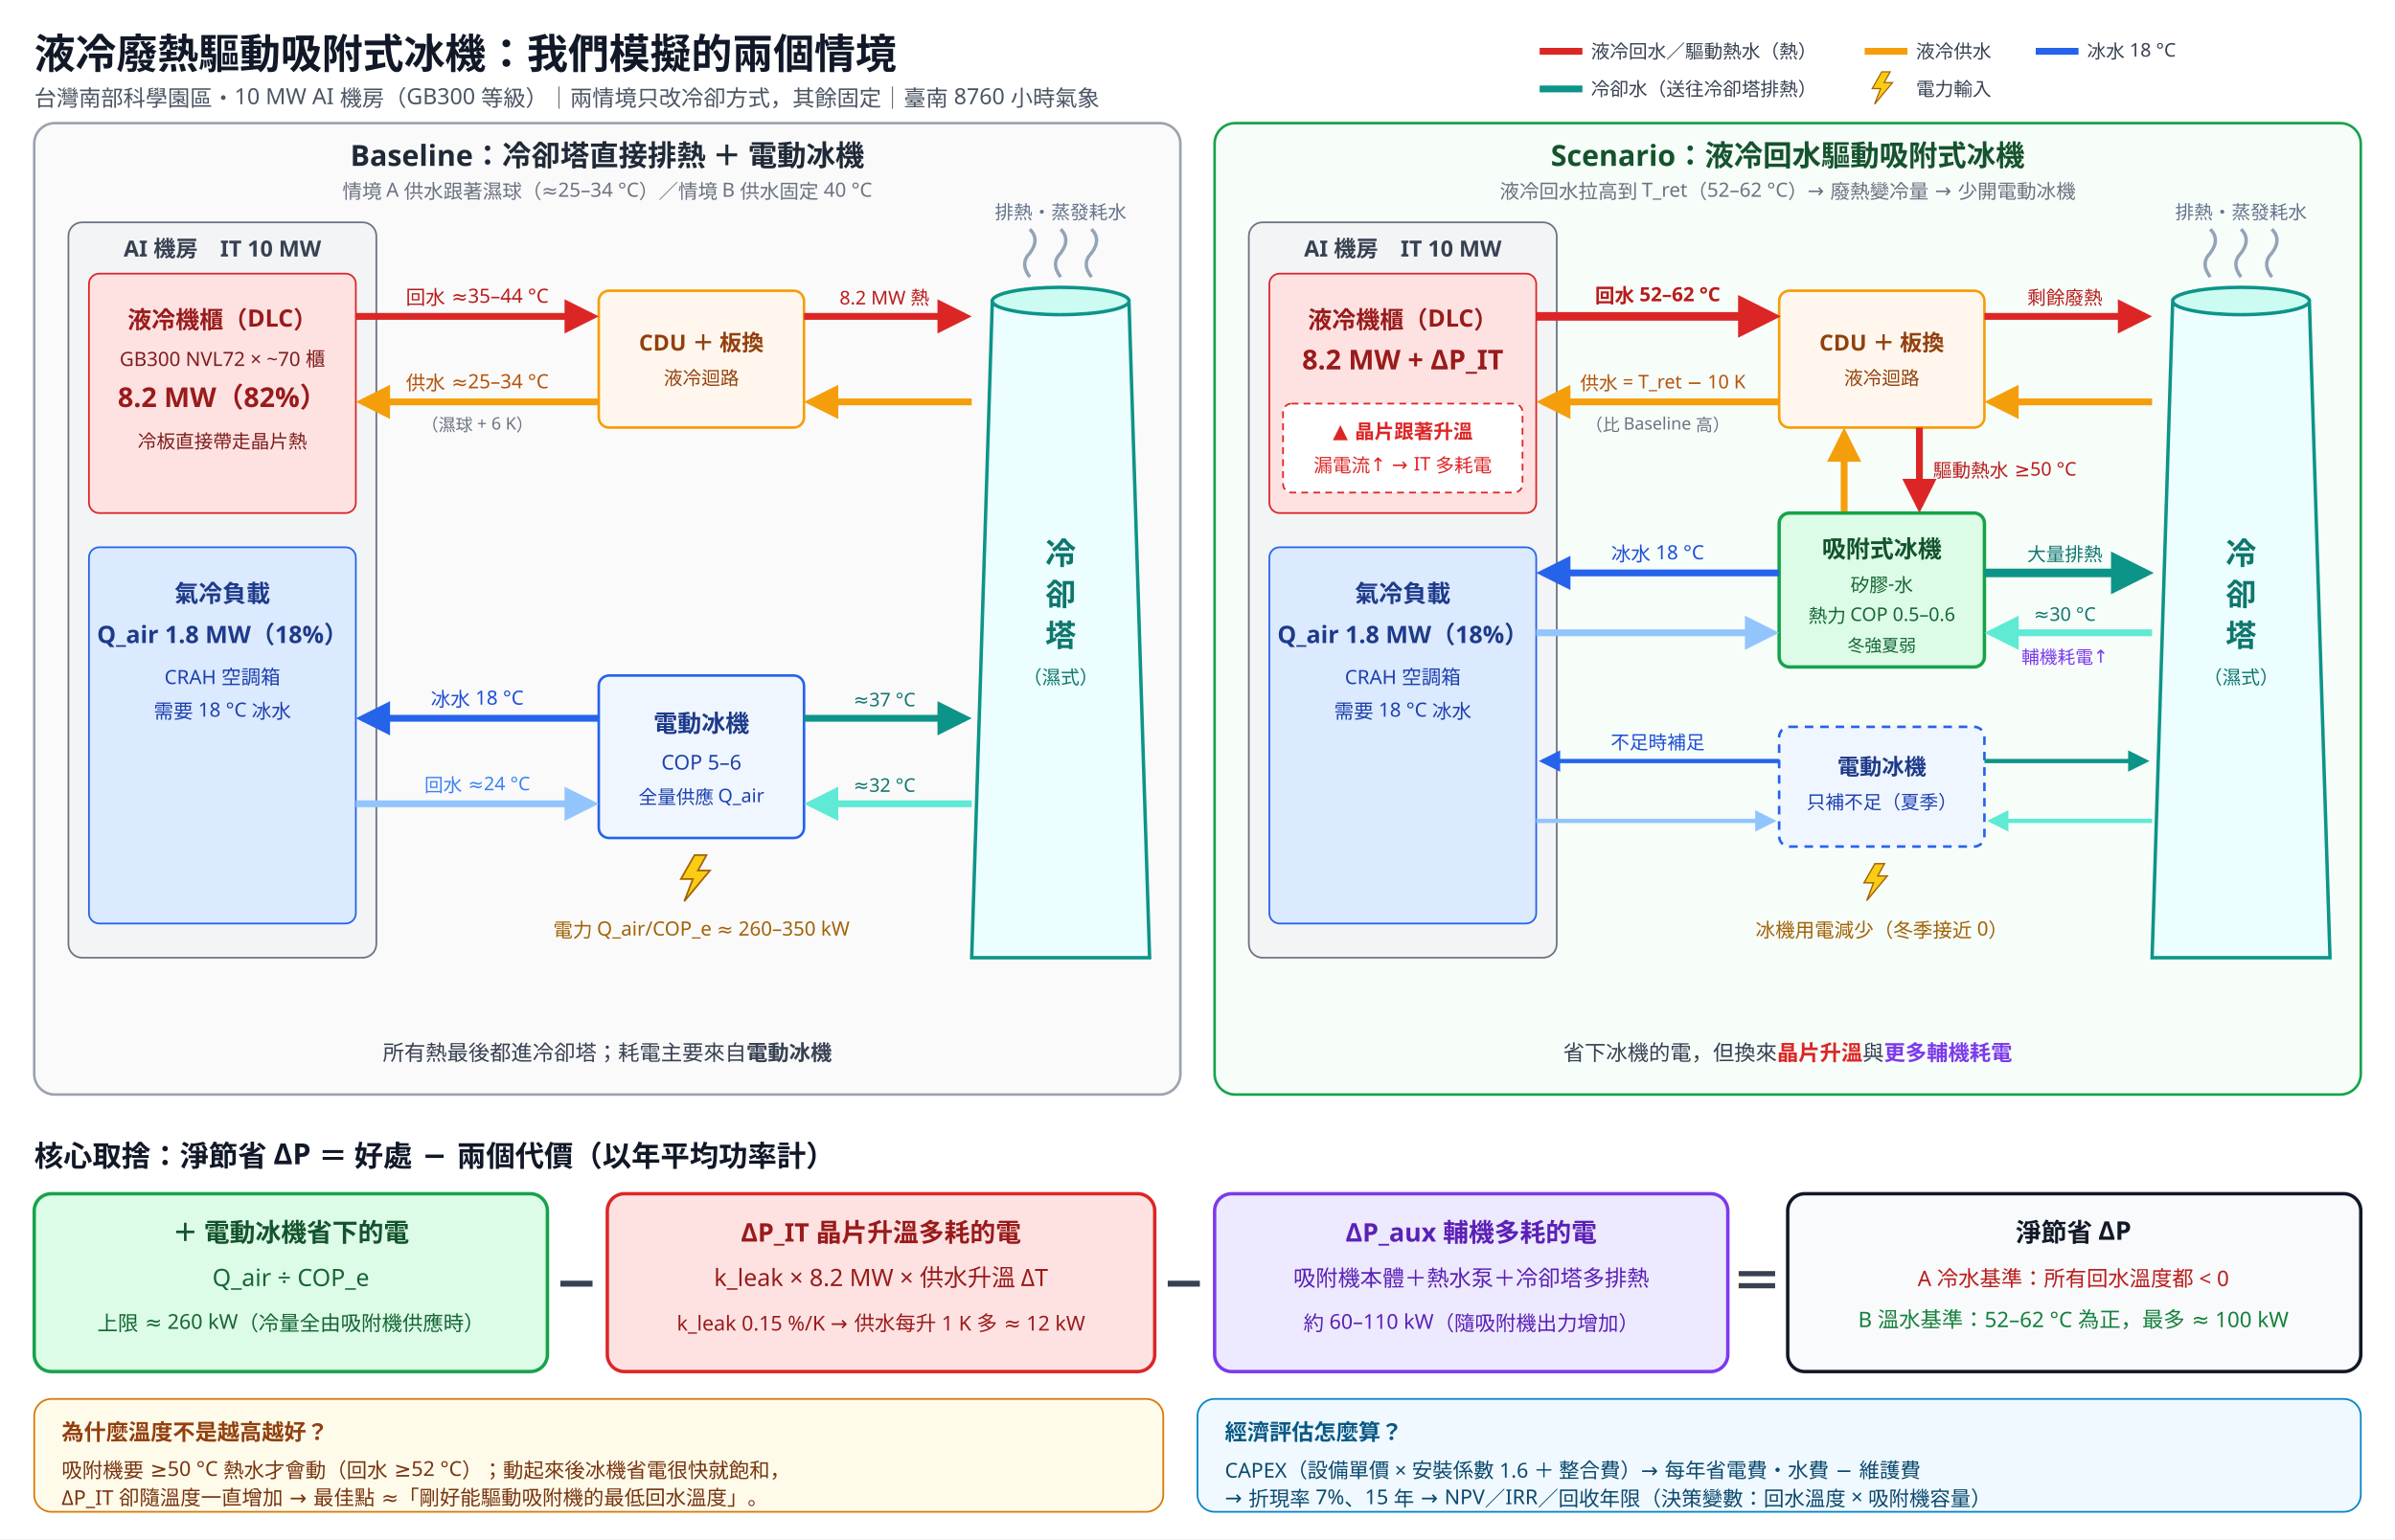
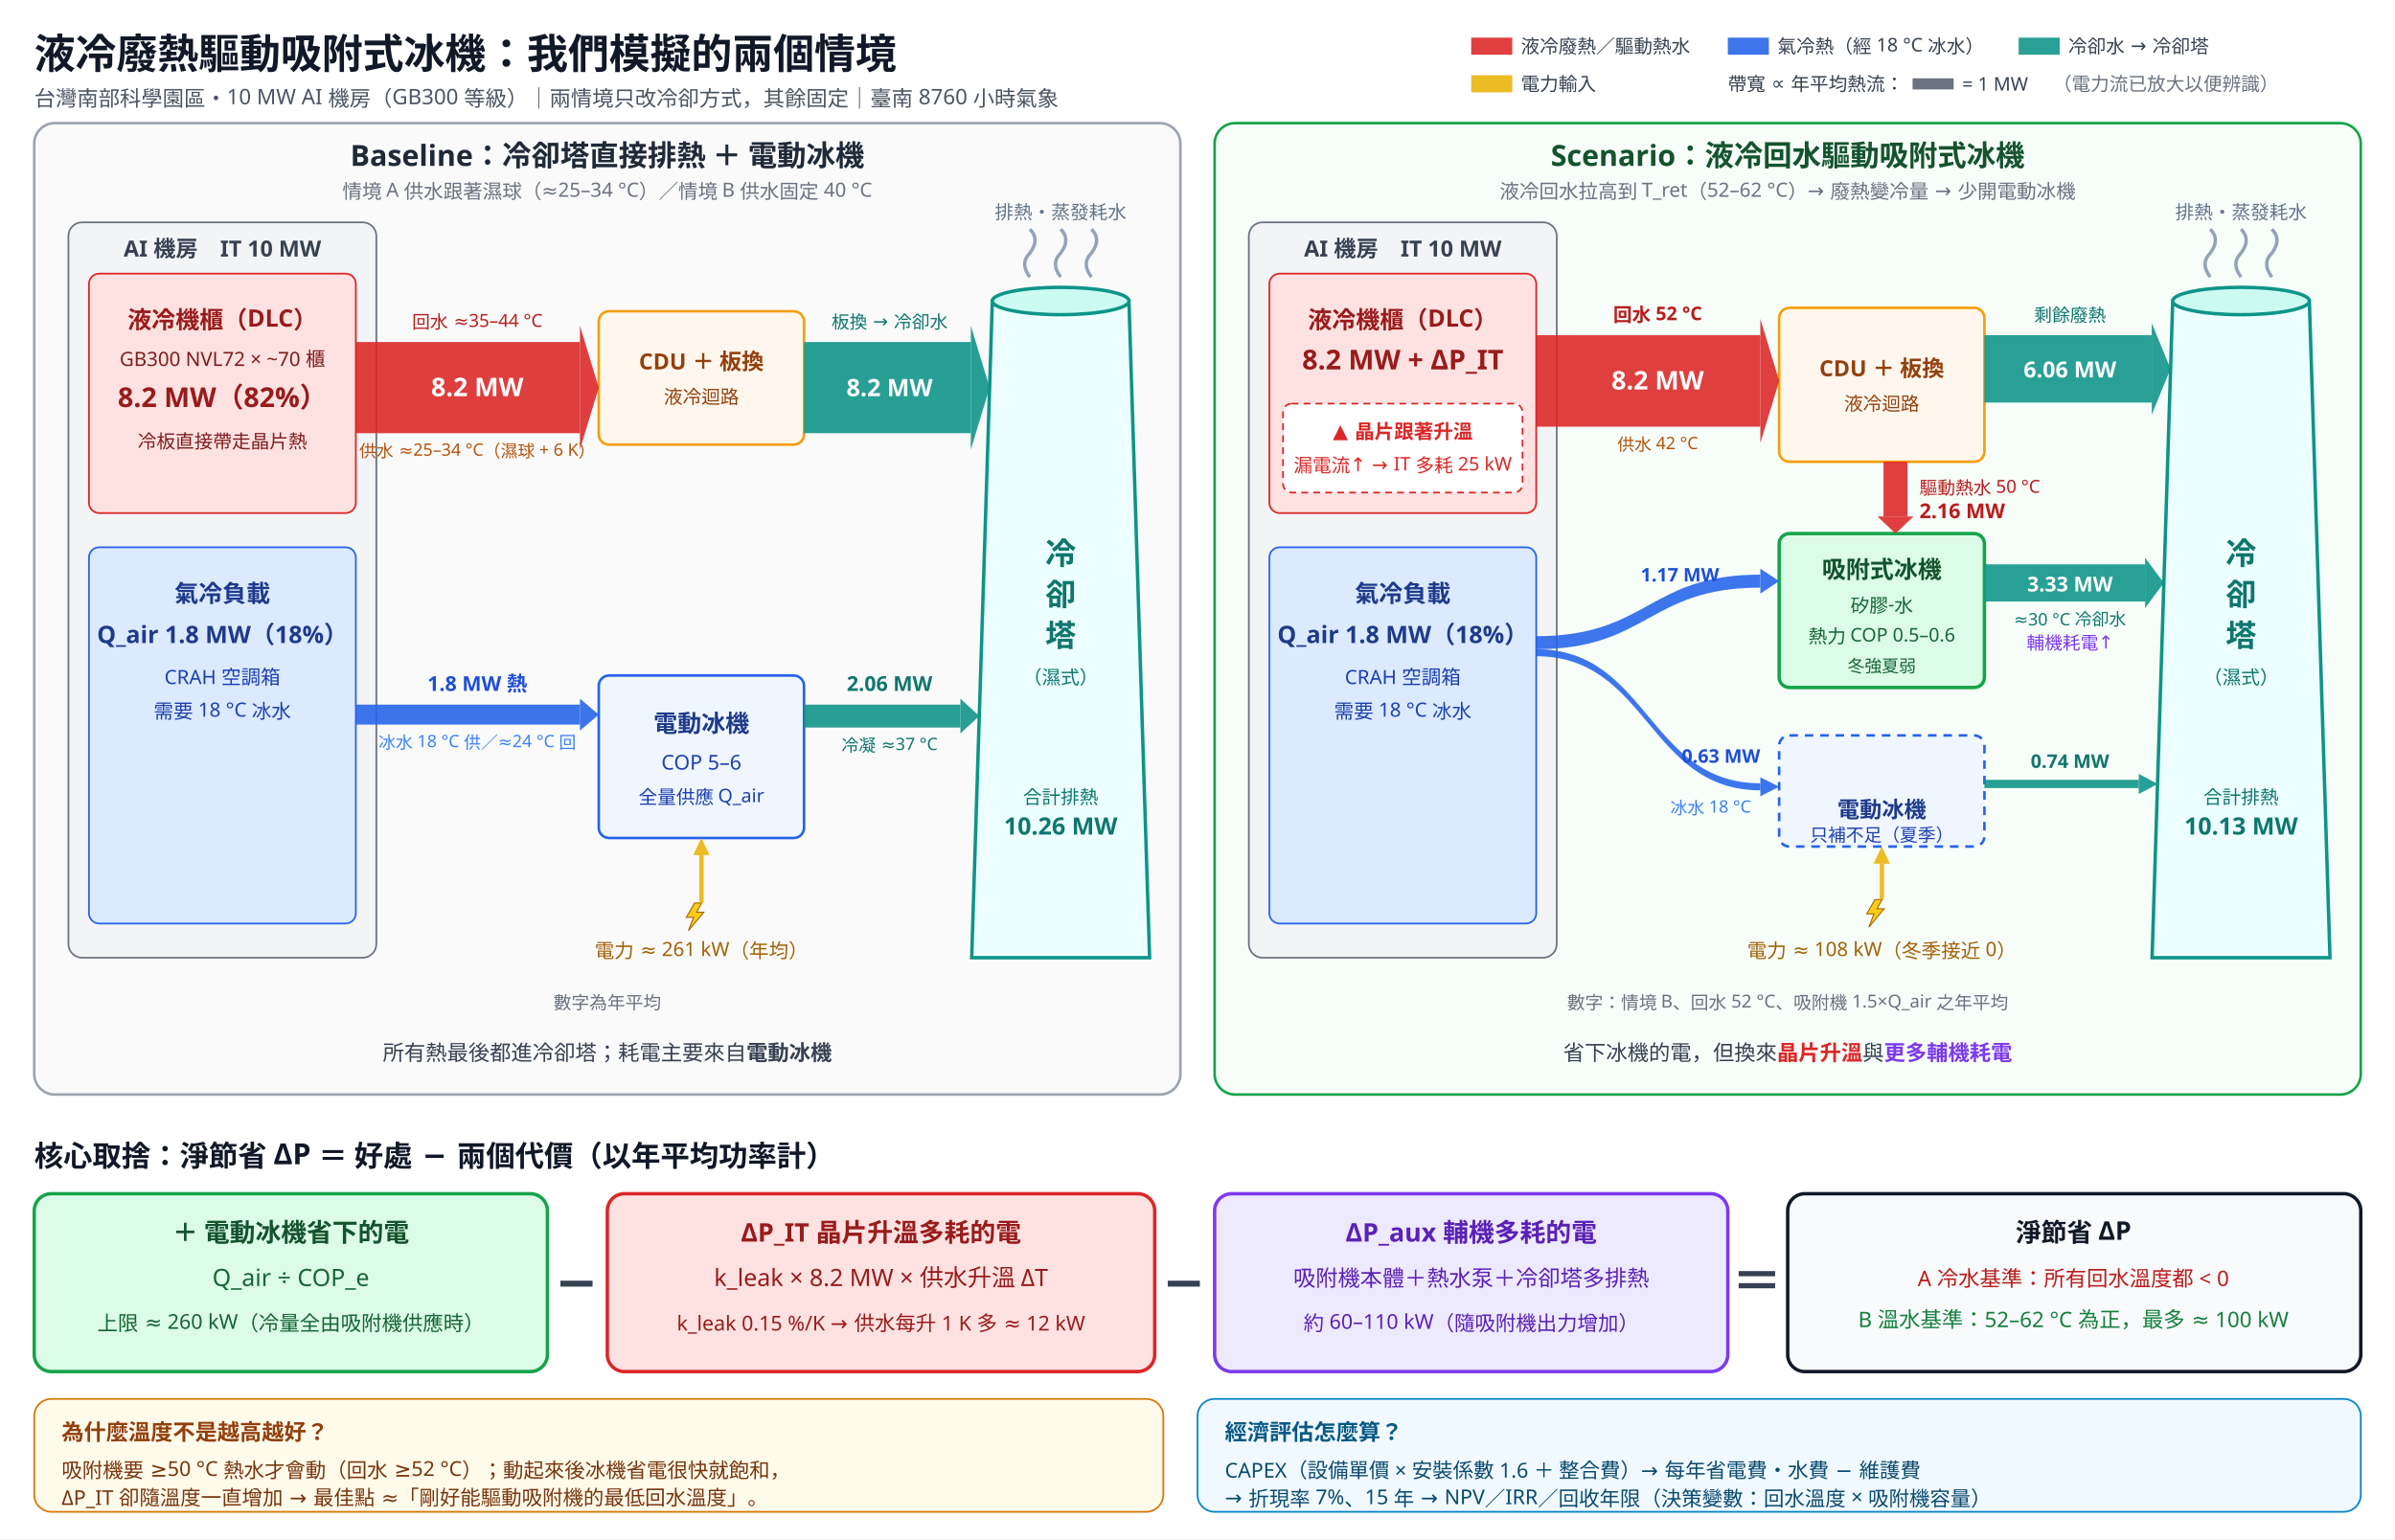
<svg xmlns="http://www.w3.org/2000/svg" viewBox="0 0 1400 900" width="1400" height="900" font-family="'Microsoft JhengHei','PingFang TC','Noto Sans TC',sans-serif">
  <defs>
-     <marker id="mRed" viewBox="0 0 10 10" refX="8" refY="5" markerWidth="5" markerHeight="5" orient="auto">
-       <path d="M0,0 L10,5 L0,10 z" fill="#dc2626" />
-     </marker>
-     <marker id="mOra" viewBox="0 0 10 10" refX="8" refY="5" markerWidth="5" markerHeight="5" orient="auto">
-       <path d="M0,0 L10,5 L0,10 z" fill="#f59e0b" />
-     </marker>
-     <marker id="mBlu" viewBox="0 0 10 10" refX="8" refY="5" markerWidth="5" markerHeight="5" orient="auto">
-       <path d="M0,0 L10,5 L0,10 z" fill="#2563eb" />
-     </marker>
-     <marker id="mLbl" viewBox="0 0 10 10" refX="8" refY="5" markerWidth="5" markerHeight="5" orient="auto">
-       <path d="M0,0 L10,5 L0,10 z" fill="#93c5fd" />
-     </marker>
-     <marker id="mTea" viewBox="0 0 10 10" refX="8" refY="5" markerWidth="5" markerHeight="5" orient="auto">
-       <path d="M0,0 L10,5 L0,10 z" fill="#0d9488" />
-     </marker>
-     <marker id="mTel" viewBox="0 0 10 10" refX="8" refY="5" markerWidth="5" markerHeight="5" orient="auto">
-       <path d="M0,0 L10,5 L0,10 z" fill="#5eead4" />
-     </marker>
    <g id="tower">
      <polygon points="548,560 652,560 640,178 560,178" fill="#ecfeff" stroke="#0d9488" stroke-width="2" />
      <ellipse cx="600" cy="176" rx="40" ry="8" fill="#ccfbf1" stroke="#0d9488" stroke-width="2" />
      <text x="600" y="330" text-anchor="middle" font-size="18" font-weight="bold" fill="#0f766e">冷</text>
      <text x="600" y="354" text-anchor="middle" font-size="18" font-weight="bold" fill="#0f766e">卻</text>
      <text x="600" y="378" text-anchor="middle" font-size="18" font-weight="bold" fill="#0f766e">塔</text>
      <text x="600" y="400" text-anchor="middle" font-size="11" fill="#0f766e">（濕式）</text>
      <path d="M582,162 q-6,-8 0,-14 q6,-8 0,-14" fill="none" stroke="#94a3b8" stroke-width="2" />
      <path d="M600,162 q-6,-8 0,-14 q6,-8 0,-14" fill="none" stroke="#94a3b8" stroke-width="2" />
      <path d="M618,162 q-6,-8 0,-14 q6,-8 0,-14" fill="none" stroke="#94a3b8" stroke-width="2" />
      <text x="600" y="128" text-anchor="middle" font-size="11" fill="#64748b">排熱・蒸發耗水</text>
    </g>
    <g id="bolt">
      <path d="M0,0 L-8,14 L-1,14 L-6,27 L9,9 L2,9 L7,0 z" fill="#facc15" stroke="#a16207" stroke-width="1" />
    </g>
  </defs>
  <rect width="1400" height="900" fill="#ffffff" />
  <text x="20" y="40" font-size="24" font-weight="bold" fill="#111827">液冷廢熱驅動吸附式冰機：我們模擬的兩個情境</text>
-   <text x="20" y="62" font-size="13" fill="#4b5563">台灣南部科學園區・10 MW AI 機房（GB300 等級）｜兩情境只改冷卻方式，其餘固定｜臺南 8760 小時氣象</text>
+   <text x="20" y="62" font-size="12.5" fill="#4b5563">台灣南部科學園區・10 MW AI 機房（GB300 等級）｜兩情境只改冷卻方式，其餘固定｜臺南 8760 小時氣象</text>
  <g font-size="11" fill="#374151">
-     <line x1="900" y1="30" x2="925" y2="30" stroke="#dc2626" stroke-width="4" />
-     <text x="930" y="34">液冷回水／驅動熱水（熱）</text>
-     <line x1="1090" y1="30" x2="1115" y2="30" stroke="#f59e0b" stroke-width="4" />
-     <text x="1120" y="34">液冷供水</text>
-     <line x1="1190" y1="30" x2="1215" y2="30" stroke="#2563eb" stroke-width="4" />
-     <text x="1220" y="34">冰水 18 °C</text>
-     <line x1="900" y1="52" x2="925" y2="52" stroke="#0d9488" stroke-width="4" />
-     <text x="930" y="56">冷卻水（送往冷卻塔排熱）</text>
-     <use href="#bolt" transform="translate(1100,42) scale(0.7)" />
-     <text x="1120" y="56">電力輸入</text>
+     <rect x="860" y="22" width="24" height="10" fill="#dc2626" fill-opacity="0.88" />
+     <text x="889" y="31">液冷廢熱／驅動熱水</text>
+     <rect x="1010" y="22" width="24" height="10" fill="#2563eb" fill-opacity="0.88" />
+     <text x="1039" y="31">氣冷熱（經 18 °C 冰水）</text>
+     <rect x="1180" y="22" width="24" height="10" fill="#0d9488" fill-opacity="0.88" />
+     <text x="1209" y="31">冷卻水 → 冷卻塔</text>
+     <rect x="860" y="44" width="24" height="10" fill="#eab308" fill-opacity="0.88" />
+     <text x="889" y="53">電力輸入</text>
+     <text x="1010" y="53">帶寬 ∝ 年平均熱流：</text>
+     <rect x="1118" y="45.8" width="24" height="6.5" fill="#6b7280" />
+     <text x="1147" y="53">= 1 MW</text>
+     <text x="1200" y="53" fill="#6b7280">（電力流已放大以便辨識）</text>
  </g>
  <g transform="translate(20,0)">
    <rect x="0" y="72" width="670" height="568" rx="12" fill="#fafafa" stroke="#9ca3af" stroke-width="1.5" />
    <text x="335" y="97" text-anchor="middle" font-size="17" font-weight="bold" fill="#1f2937">Baseline：冷卻塔直接排熱 ＋ 電動冰機</text>
    <text x="335" y="116" text-anchor="middle" font-size="11.5" fill="#6b7280">情境 A 供水跟著濕球（≈25–34 °C）／情境 B 供水固定 40 °C</text>
    <rect x="20" y="130" width="180" height="430" rx="8" fill="#f3f4f6" stroke="#6b7280" />
    <text x="110" y="150" text-anchor="middle" font-size="13" font-weight="bold" fill="#374151">AI 機房　IT 10 MW</text>
    <rect x="32" y="160" width="156" height="140" rx="6" fill="#fee2e2" stroke="#dc2626" />
    <text x="110" y="192" text-anchor="middle" font-size="14" font-weight="bold" fill="#991b1b">液冷機櫃（DLC）</text>
    <text x="110" y="214" text-anchor="middle" font-size="11.5" fill="#7f1d1d">GB300 NVL72 × ~70 櫃</text>
    <text x="110" y="238" text-anchor="middle" font-size="16" font-weight="bold" fill="#991b1b">8.2 MW（82%）</text>
    <text x="110" y="262" text-anchor="middle" font-size="11" fill="#7f1d1d">冷板直接帶走晶片熱</text>
    <rect x="32" y="320" width="156" height="220" rx="6" fill="#dbeafe" stroke="#2563eb" />
    <text x="110" y="352" text-anchor="middle" font-size="14" font-weight="bold" fill="#1e3a8a">氣冷負載</text>
    <text x="110" y="376" text-anchor="middle" font-size="14" font-weight="bold" fill="#1e3a8a">Q_air 1.8 MW（18%）</text>
    <text x="110" y="400" text-anchor="middle" font-size="11.5" fill="#1e40af">CRAH 空調箱</text>
    <text x="110" y="420" text-anchor="middle" font-size="11.5" fill="#1e40af">需要 18 °C 冰水</text>
-     <rect x="330" y="170" width="120" height="80" rx="6" fill="#fff7ed" stroke="#f59e0b" stroke-width="1.5" />
-     <text x="390" y="205" text-anchor="middle" font-size="13" font-weight="bold" fill="#92400e">CDU ＋ 板換</text>
-     <text x="390" y="225" text-anchor="middle" font-size="11" fill="#92400e">液冷迴路</text>
-     <line x1="188" y1="185" x2="326" y2="185" stroke="#dc2626" stroke-width="4" marker-end="url(#mRed)" />
-     <text x="259" y="178" text-anchor="middle" font-size="11.5" fill="#b91c1c">回水 ≈35–44 °C</text>
-     <line x1="330" y1="235" x2="192" y2="235" stroke="#f59e0b" stroke-width="4" marker-end="url(#mOra)" />
-     <text x="259" y="228" text-anchor="middle" font-size="11.5" fill="#b45309">供水 ≈25–34 °C</text>
-     <text x="259" y="252" text-anchor="middle" font-size="10" fill="#6b7280">（濕球 + 6 K）</text>
-     <line x1="450" y1="185" x2="544" y2="185" stroke="#dc2626" stroke-width="4" marker-end="url(#mRed)" />
-     <line x1="548" y1="235" x2="454" y2="235" stroke="#f59e0b" stroke-width="4" marker-end="url(#mOra)" />
-     <text x="497" y="178" text-anchor="middle" font-size="11" fill="#b91c1c">8.2 MW 熱</text>
+     <rect x="330" y="182" width="120" height="78" rx="6" fill="#fff7ed" stroke="#f59e0b" stroke-width="1.5" />
+     <text x="390" y="216" text-anchor="middle" font-size="13" font-weight="bold" fill="#92400e">CDU ＋ 板換</text>
+     <text x="390" y="236" text-anchor="middle" font-size="11" fill="#92400e">液冷迴路</text>
    <rect x="330" y="395" width="120" height="95" rx="6" fill="#eff6ff" stroke="#2563eb" stroke-width="1.5" />
    <text x="390" y="428" text-anchor="middle" font-size="14" font-weight="bold" fill="#1e3a8a">電動冰機</text>
    <text x="390" y="450" text-anchor="middle" font-size="12" fill="#1e40af">COP 5–6</text>
    <text x="390" y="470" text-anchor="middle" font-size="11" fill="#1e40af">全量供應 Q_air</text>
-     <line x1="330" y1="420" x2="192" y2="420" stroke="#2563eb" stroke-width="4" marker-end="url(#mBlu)" />
-     <text x="259" y="413" text-anchor="middle" font-size="11.5" fill="#1d4ed8">冰水 18 °C</text>
-     <line x1="188" y1="470" x2="326" y2="470" stroke="#93c5fd" stroke-width="4" marker-end="url(#mLbl)" />
-     <text x="259" y="463" text-anchor="middle" font-size="11" fill="#3b82f6">回水 ≈24 °C</text>
-     <line x1="450" y1="420" x2="544" y2="420" stroke="#0d9488" stroke-width="4" marker-end="url(#mTea)" />
-     <text x="497" y="413" text-anchor="middle" font-size="11" fill="#0f766e">≈37 °C</text>
-     <line x1="548" y1="470" x2="454" y2="470" stroke="#5eead4" stroke-width="4" marker-end="url(#mTel)" />
-     <text x="497" y="463" text-anchor="middle" font-size="11" fill="#0f766e">≈32 °C</text>
-     <use href="#bolt" transform="translate(386,500)" />
-     <text x="390" y="548" text-anchor="middle" font-size="11.5" fill="#a16207">電力 Q_air/COP_e ≈ 260–350 kW</text>
+     <use href="#bolt" transform="translate(386,528) scale(0.6)" />
+     <text x="390" y="560" text-anchor="middle" font-size="11.5" fill="#a16207">電力 ≈ 261 kW（年均）</text>
    <use href="#tower" />
+     <text x="600" y="470" text-anchor="middle" font-size="11" fill="#0f766e">合計排熱</text>
+     <text x="600" y="488" text-anchor="middle" font-size="14" font-weight="bold" fill="#0f766e">10.26 MW</text>
+     <text x="335" y="590" text-anchor="middle" font-size="10.5" fill="#6b7280">數字為年平均</text>
+     <path d="M188.0,200.0 C253.5,200.0 253.5,200.0 319.0,200.0 L319.0,253.3 C253.5,253.3 253.5,253.3 188.0,253.3 Z" fill="#dc2626" fill-opacity="0.88" />
+     <path d="M319.0,190.4 L330.0,226.7 L319.0,262.9 Z" fill="#dc2626" fill-opacity="0.88" />
+     <text x="259" y="231.65" text-anchor="middle" font-size="15" font-weight="bold" fill="#fff">8.2 MW</text>
+     <text x="259" y="192" text-anchor="middle" font-size="10.5" fill="#b91c1c">回水 ≈35–44 °C</text>
+     <text x="259" y="267.3" text-anchor="middle" font-size="10" fill="#b45309">供水 ≈25–34 °C（濕球 + 6 K）</text>
+     <path d="M450.0,200.0 C498.7,200.0 498.7,200.0 547.5,200.0 L547.5,253.3 C498.7,253.3 498.7,253.3 450.0,253.3 Z" fill="#0d9488" fill-opacity="0.88" />
+     <path d="M547.5,190.4 L558.5,226.7 L547.5,262.9 Z" fill="#0d9488" fill-opacity="0.88" />
+     <text x="500" y="231.65" text-anchor="middle" font-size="14" font-weight="bold" fill="#fff">8.2 MW</text>
+     <text x="500" y="192" text-anchor="middle" font-size="10.5" fill="#0f766e">板換 → 冷卻水</text>
+     <path d="M188.0,412.0 C253.5,412.0 253.5,412.0 319.0,412.0 L319.0,423.7 C253.5,423.7 253.5,423.7 188.0,423.7 Z" fill="#2563eb" fill-opacity="0.88" />
+     <path d="M319.0,408.5 L330.0,417.9 L319.0,427.2 Z" fill="#2563eb" fill-opacity="0.88" />
+     <text x="259" y="404" text-anchor="middle" font-size="12" font-weight="bold" fill="#1d4ed8">1.8 MW 熱</text>
+     <text x="259" y="437.7" text-anchor="middle" font-size="10" fill="#3b82f6">冰水 18 °C 供／≈24 °C 回</text>
+     <rect x="388.8" y="500.0" width="2.5" height="28.0" fill="#eab308" fill-opacity="0.88" />
+     <path d="M385.2,500.0 L390.0,490.0 L394.8,500.0 Z" fill="#eab308" fill-opacity="0.88" />
+     <path d="M450.0,412.0 C495.7,412.0 495.7,412.0 541.4,412.0 L541.4,425.4 C495.7,425.4 495.7,425.4 450.0,425.4 Z" fill="#0d9488" fill-opacity="0.88" />
+     <path d="M541.4,408.5 L552.4,418.7 L541.4,428.9 Z" fill="#0d9488" fill-opacity="0.88" />
+     <text x="500" y="404" text-anchor="middle" font-size="12" font-weight="bold" fill="#0f766e">2.06 MW</text>
+     <text x="500" y="439.397" text-anchor="middle" font-size="10" fill="#0f766e">冷凝 ≈37 °C</text>
    <text x="335" y="620" text-anchor="middle" font-size="12.5" fill="#374151">所有熱最後都進冷卻塔；耗電主要來自<tspan font-weight="bold">電動冰機</tspan>
    </text>
  </g>
  <g transform="translate(710,0)">
    <rect x="0" y="72" width="670" height="568" rx="12" fill="#f7fdf9" stroke="#16a34a" stroke-width="1.5" />
    <text x="335" y="97" text-anchor="middle" font-size="17" font-weight="bold" fill="#14532d">Scenario：液冷回水驅動吸附式冰機</text>
    <text x="335" y="116" text-anchor="middle" font-size="11.5" fill="#6b7280">液冷回水拉高到 T_ret（52–62 °C）→ 廢熱變冷量 → 少開電動冰機</text>
    <rect x="20" y="130" width="180" height="430" rx="8" fill="#f3f4f6" stroke="#6b7280" />
    <text x="110" y="150" text-anchor="middle" font-size="13" font-weight="bold" fill="#374151">AI 機房　IT 10 MW</text>
    <rect x="32" y="160" width="156" height="140" rx="6" fill="#fee2e2" stroke="#dc2626" />
    <text x="110" y="192" text-anchor="middle" font-size="14" font-weight="bold" fill="#991b1b">液冷機櫃（DLC）</text>
    <text x="110" y="216" text-anchor="middle" font-size="16" font-weight="bold" fill="#991b1b">8.2 MW + ΔP_IT</text>
    <rect x="40" y="236" width="140" height="52" rx="5" fill="#ffffff" stroke="#dc2626" stroke-dasharray="4 3" />
    <text x="110" y="256" text-anchor="middle" font-size="11.5" font-weight="bold" fill="#dc2626">▲ 晶片跟著升溫</text>
-     <text x="110" y="276" text-anchor="middle" font-size="11" fill="#dc2626">漏電流↑ → IT 多耗電</text>
+     <text x="110" y="276" text-anchor="middle" font-size="11" fill="#dc2626">漏電流↑ → IT 多耗 25 kW</text>
    <rect x="32" y="320" width="156" height="220" rx="6" fill="#dbeafe" stroke="#2563eb" />
    <text x="110" y="352" text-anchor="middle" font-size="14" font-weight="bold" fill="#1e3a8a">氣冷負載</text>
    <text x="110" y="376" text-anchor="middle" font-size="14" font-weight="bold" fill="#1e3a8a">Q_air 1.8 MW（18%）</text>
    <text x="110" y="400" text-anchor="middle" font-size="11.5" fill="#1e40af">CRAH 空調箱</text>
    <text x="110" y="420" text-anchor="middle" font-size="11.5" fill="#1e40af">需要 18 °C 冰水</text>
-     <rect x="330" y="170" width="120" height="80" rx="6" fill="#fff7ed" stroke="#f59e0b" stroke-width="1.5" />
-     <text x="390" y="205" text-anchor="middle" font-size="13" font-weight="bold" fill="#92400e">CDU ＋ 板換</text>
-     <text x="390" y="225" text-anchor="middle" font-size="11" fill="#92400e">液冷迴路</text>
-     <line x1="188" y1="185" x2="326" y2="185" stroke="#dc2626" stroke-width="5" marker-end="url(#mRed)" />
-     <text x="259" y="177" text-anchor="middle" font-size="11.5" font-weight="bold" fill="#b91c1c">回水 52–62 °C</text>
-     <line x1="330" y1="235" x2="192" y2="235" stroke="#f59e0b" stroke-width="4" marker-end="url(#mOra)" />
-     <text x="262" y="228" text-anchor="middle" font-size="11" fill="#b45309">供水 = T_ret − 10 K</text>
-     <text x="259" y="252" text-anchor="middle" font-size="10" fill="#6b7280">（比 Baseline 高）</text>
-     <line x1="450" y1="185" x2="544" y2="185" stroke="#dc2626" stroke-width="4" marker-end="url(#mRed)" />
-     <line x1="548" y1="235" x2="454" y2="235" stroke="#f59e0b" stroke-width="4" marker-end="url(#mOra)" />
-     <text x="497" y="178" text-anchor="middle" font-size="11" fill="#b91c1c">剩餘廢熱</text>
-     <line x1="412" y1="250" x2="412" y2="296" stroke="#dc2626" stroke-width="4" marker-end="url(#mRed)" />
-     <line x1="368" y1="300" x2="368" y2="254" stroke="#f59e0b" stroke-width="4" marker-end="url(#mOra)" />
-     <text x="420" y="279" font-size="11" fill="#b91c1c">驅動熱水 ≥50 °C</text>
-     <rect x="330" y="300" width="120" height="90" rx="6" fill="#dcfce7" stroke="#16a34a" stroke-width="2" />
-     <text x="390" y="326" text-anchor="middle" font-size="14" font-weight="bold" fill="#14532d">吸附式冰機</text>
-     <text x="390" y="346" text-anchor="middle" font-size="11" fill="#166534">矽膠-水</text>
-     <text x="390" y="364" text-anchor="middle" font-size="11" fill="#166534">熱力 COP 0.5–0.6</text>
-     <text x="390" y="381" text-anchor="middle" font-size="10" fill="#166534">冬強夏弱</text>
-     <line x1="330" y1="335" x2="192" y2="335" stroke="#2563eb" stroke-width="4" marker-end="url(#mBlu)" />
-     <text x="259" y="328" text-anchor="middle" font-size="11.5" fill="#1d4ed8">冰水 18 °C</text>
-     <line x1="188" y1="370" x2="326" y2="370" stroke="#93c5fd" stroke-width="4" marker-end="url(#mLbl)" />
-     <line x1="450" y1="335" x2="544" y2="335" stroke="#0d9488" stroke-width="5" marker-end="url(#mTea)" />
-     <text x="497" y="328" text-anchor="middle" font-size="11" fill="#0f766e">大量排熱</text>
-     <line x1="548" y1="370" x2="454" y2="370" stroke="#5eead4" stroke-width="4" marker-end="url(#mTel)" />
-     <text x="497" y="363" text-anchor="middle" font-size="11" fill="#0f766e">≈30 °C</text>
-     <text x="497" y="388" text-anchor="middle" font-size="10.5" fill="#7c3aed">輔機耗電↑</text>
-     <rect x="330" y="425" width="120" height="70" rx="6" fill="#eff6ff" stroke="#2563eb" stroke-width="1.5" stroke-dasharray="5 4" />
-     <text x="390" y="453" text-anchor="middle" font-size="13" font-weight="bold" fill="#1e3a8a">電動冰機</text>
-     <text x="390" y="473" text-anchor="middle" font-size="11" fill="#1e40af">只補不足（夏季）</text>
-     <line x1="330" y1="445" x2="192" y2="445" stroke="#2563eb" stroke-width="2.5" marker-end="url(#mBlu)" />
-     <text x="259" y="438" text-anchor="middle" font-size="11" fill="#1d4ed8">不足時補足</text>
-     <line x1="188" y1="480" x2="326" y2="480" stroke="#93c5fd" stroke-width="2.5" marker-end="url(#mLbl)" />
-     <line x1="450" y1="445" x2="544" y2="445" stroke="#0d9488" stroke-width="2.5" marker-end="url(#mTea)" />
-     <line x1="548" y1="480" x2="454" y2="480" stroke="#5eead4" stroke-width="2.5" marker-end="url(#mTel)" />
-     <use href="#bolt" transform="translate(386,505) scale(0.8)" />
-     <text x="390" y="548" text-anchor="middle" font-size="11.5" fill="#a16207">冰機用電減少（冬季接近 0）</text>
+     <rect x="330" y="180" width="120" height="90" rx="6" fill="#fff7ed" stroke="#f59e0b" stroke-width="1.5" />
+     <text x="390" y="220" text-anchor="middle" font-size="13" font-weight="bold" fill="#92400e">CDU ＋ 板換</text>
+     <text x="390" y="240" text-anchor="middle" font-size="11" fill="#92400e">液冷迴路</text>
+     <rect x="330" y="312" width="120" height="90" rx="6" fill="#dcfce7" stroke="#16a34a" stroke-width="2" />
+     <text x="390" y="338" text-anchor="middle" font-size="14" font-weight="bold" fill="#14532d">吸附式冰機</text>
+     <text x="390" y="358" text-anchor="middle" font-size="11" fill="#166534">矽膠-水</text>
+     <text x="390" y="376" text-anchor="middle" font-size="11" fill="#166534">熱力 COP 0.5–0.6</text>
+     <text x="390" y="393" text-anchor="middle" font-size="10" fill="#166534">冬強夏弱</text>
+     <rect x="330" y="430" width="120" height="65" rx="6" fill="#eff6ff" stroke="#2563eb" stroke-width="1.5" stroke-dasharray="5 4" />
+     <text x="390" y="478" text-anchor="middle" font-size="13" font-weight="bold" fill="#1e3a8a">電動冰機</text>
+     <text x="390" y="492" text-anchor="middle" font-size="10.5" fill="#1e40af">只補不足（夏季）</text>
+     <use href="#bolt" transform="translate(386,526) scale(0.6)" />
+     <text x="390" y="560" text-anchor="middle" font-size="11.5" fill="#a16207">電力 ≈ 108 kW（冬季接近 0）</text>
    <use href="#tower" />
+     <text x="600" y="470" text-anchor="middle" font-size="11" fill="#0f766e">合計排熱</text>
+     <text x="600" y="488" text-anchor="middle" font-size="14" font-weight="bold" fill="#0f766e">10.13 MW</text>
+     <text x="335" y="590" text-anchor="middle" font-size="10.5" fill="#6b7280">數字：情境 B、回水 52 °C、吸附機 1.5×Q_air 之年平均</text>
+     <path d="M188.0,196.0 C253.5,196.0 253.5,196.0 319.0,196.0 L319.0,249.5 C253.5,249.5 253.5,249.5 188.0,249.5 Z" fill="#dc2626" fill-opacity="0.88" />
+     <path d="M319.0,186.4 L330.0,222.7 L319.0,259.1 Z" fill="#dc2626" fill-opacity="0.88" />
+     <text x="259" y="227.731" text-anchor="middle" font-size="15" font-weight="bold" fill="#fff">8.2 MW</text>
+     <text x="259" y="188" text-anchor="middle" font-size="11" font-weight="bold" fill="#b91c1c">回水 52 °C</text>
+     <text x="259" y="263.462" text-anchor="middle" font-size="10" fill="#b45309">供水 42 °C</text>
+     <path d="M450.0,196.0 C498.9,196.0 498.9,196.0 547.8,196.0 L547.8,235.4 C498.9,235.4 498.9,235.4 450.0,235.4 Z" fill="#0d9488" fill-opacity="0.88" />
+     <path d="M547.8,188.9 L558.8,215.7 L547.8,242.5 Z" fill="#0d9488" fill-opacity="0.88" />
+     <text x="500" y="220.708" text-anchor="middle" font-size="13" font-weight="bold" fill="#fff">6.06 MW</text>
+     <text x="500" y="188" text-anchor="middle" font-size="10.5" fill="#0f766e">剩餘廢熱</text>
+     <rect x="391.0" y="270.0" width="14.0" height="32.0" fill="#dc2626" fill-opacity="0.88" />
+     <path d="M387.5,302.0 L398.0,312.0 L408.5,302.0 Z" fill="#dc2626" fill-opacity="0.88" />
+     <text x="412" y="289" text-anchor="start" font-size="10.5" fill="#b91c1c">驅動熱水 50 °C</text>
+     <text x="412" y="303" text-anchor="start" font-size="12" font-weight="bold" fill="#b91c1c">2.16 MW</text>
+     <path d="M188.0,372.0 C253.5,372.0 253.5,336.0 319.0,336.0 L319.0,343.6 C253.5,343.6 253.5,379.6 188.0,379.6 Z" fill="#2563eb" fill-opacity="0.88" />
+     <path d="M319.0,332.5 L330.0,339.8 L319.0,347.1 Z" fill="#2563eb" fill-opacity="0.88" />
+     <path d="M188.0,379.6 C253.5,379.6 253.5,458.0 319.0,458.0 L319.0,462.1 C253.5,462.1 253.5,383.7 188.0,383.7 Z" fill="#2563eb" fill-opacity="0.88" />
+     <path d="M319.0,454.5 L330.0,460.0 L319.0,465.6 Z" fill="#2563eb" fill-opacity="0.88" />
+     <text x="272" y="340" text-anchor="middle" font-size="11" font-weight="bold" fill="#1d4ed8">1.17 MW</text>
+     <text x="296" y="446" text-anchor="middle" font-size="11" font-weight="bold" fill="#1d4ed8">0.63 MW</text>
+     <text x="290" y="476" text-anchor="middle" font-size="10" fill="#3b82f6">冰水 18 °C</text>
+     <path d="M450.0,330.0 C496.9,330.0 496.9,330.0 543.9,330.0 L543.9,351.7 C496.9,351.7 496.9,351.7 450.0,351.7 Z" fill="#0d9488" fill-opacity="0.88" />
+     <path d="M543.9,326.1 L554.9,340.8 L543.9,355.6 Z" fill="#0d9488" fill-opacity="0.88" />
+     <text x="500" y="345.832" text-anchor="middle" font-size="12" font-weight="bold" fill="#fff">3.33 MW</text>
+     <text x="500" y="365.664" text-anchor="middle" font-size="10" fill="#0f766e">≈30 °C 冷卻水</text>
+     <text x="500" y="379.664" text-anchor="middle" font-size="10.5" fill="#7c3aed">輔機耗電↑</text>
+     <path d="M450.0,456.0 C495.1,456.0 495.1,456.0 540.2,456.0 L540.2,460.8 C495.1,460.8 495.1,460.8 450.0,460.8 Z" fill="#0d9488" fill-opacity="0.88" />
+     <path d="M540.2,452.5 L551.2,458.4 L540.2,464.3 Z" fill="#0d9488" fill-opacity="0.88" />
+     <text x="500" y="449" text-anchor="middle" font-size="11" font-weight="bold" fill="#0f766e">0.74 MW</text>
+     <rect x="388.8" y="505.0" width="2.5" height="21.0" fill="#eab308" fill-opacity="0.88" />
+     <path d="M385.2,505.0 L390.0,495.0 L394.8,505.0 Z" fill="#eab308" fill-opacity="0.88" />
    <text x="335" y="620" text-anchor="middle" font-size="12.5" fill="#374151">省下冰機的電，但換來<tspan font-weight="bold" fill="#dc2626">晶片升溫</tspan>與<tspan font-weight="bold" fill="#7c3aed">更多輔機耗電</tspan>
    </text>
  </g>
  <text x="20" y="682" font-size="17" font-weight="bold" fill="#111827">核心取捨：淨節省 ΔP ＝ 好處 − 兩個代價（以年平均功率計）</text>
  <rect x="20" y="698" width="300" height="104" rx="10" fill="#dcfce7" stroke="#16a34a" stroke-width="2" />
  <text x="170" y="726" text-anchor="middle" font-size="15" font-weight="bold" fill="#14532d">＋ 電動冰機省下的電</text>
  <text x="170" y="752" text-anchor="middle" font-size="14" fill="#166534">Q_air ÷ COP_e</text>
  <text x="170" y="778" text-anchor="middle" font-size="12" fill="#166534">上限 ≈ 260 kW（冷量全由吸附機供應時）</text>
  <text x="337" y="760" text-anchor="middle" font-size="30" font-weight="bold" fill="#374151">−</text>
  <rect x="355" y="698" width="320" height="104" rx="10" fill="#fee2e2" stroke="#dc2626" stroke-width="2" />
  <text x="515" y="726" text-anchor="middle" font-size="15" font-weight="bold" fill="#991b1b">ΔP_IT 晶片升溫多耗的電</text>
  <text x="515" y="752" text-anchor="middle" font-size="14" fill="#991b1b">k_leak × 8.2 MW × 供水升溫 ΔT</text>
  <text x="515" y="778" text-anchor="middle" font-size="12" fill="#991b1b">k_leak 0.15 %/K → 供水每升 1 K 多 ≈ 12 kW</text>
  <text x="692" y="760" text-anchor="middle" font-size="30" font-weight="bold" fill="#374151">−</text>
  <rect x="710" y="698" width="300" height="104" rx="10" fill="#ede9fe" stroke="#7c3aed" stroke-width="2" />
  <text x="860" y="726" text-anchor="middle" font-size="15" font-weight="bold" fill="#5b21b6">ΔP_aux 輔機多耗的電</text>
  <text x="860" y="752" text-anchor="middle" font-size="13" fill="#5b21b6">吸附機本體＋熱水泵＋冷卻塔多排熱</text>
  <text x="860" y="778" text-anchor="middle" font-size="12" fill="#5b21b6">約 60–110 kW（隨吸附機出力增加）</text>
  <text x="1027" y="760" text-anchor="middle" font-size="30" font-weight="bold" fill="#374151">＝</text>
  <rect x="1045" y="698" width="335" height="104" rx="10" fill="#f9fafb" stroke="#111827" stroke-width="2" />
  <text x="1212" y="726" text-anchor="middle" font-size="15" font-weight="bold" fill="#111827">淨節省 ΔP</text>
  <text x="1212" y="752" text-anchor="middle" font-size="12.5" fill="#b91c1c">A 冷水基準：所有回水溫度都 &lt; 0</text>
  <text x="1212" y="776" text-anchor="middle" font-size="12.5" fill="#15803d">B 溫水基準：52–62 °C 為正，最多 ≈ 100 kW</text>
  <rect x="20" y="818" width="660" height="66" rx="10" fill="#fffbeb" stroke="#d97706" />
  <text x="36" y="842" font-size="13" font-weight="bold" fill="#92400e">為什麼溫度不是越高越好？</text>
  <text x="36" y="864" font-size="12" fill="#78350f">吸附機要 ≥50 °C 熱水才會動（回水 ≥52 °C）；動起來後冰機省電很快就飽和，</text>
  <text x="36" y="880" font-size="12" fill="#78350f">ΔP_IT 卻隨溫度一直增加 → 最佳點 ≈「剛好能驅動吸附機的最低回水溫度」。</text>
  <rect x="700" y="818" width="680" height="66" rx="10" fill="#f0f9ff" stroke="#0284c7" />
  <text x="716" y="842" font-size="13" font-weight="bold" fill="#075985">經濟評估怎麼算？</text>
  <text x="716" y="864" font-size="12" fill="#0c4a6e">CAPEX（設備單價 × 安裝係數 1.6 ＋ 整合費）→ 每年省電費・水費 − 維護費</text>
  <text x="716" y="880" font-size="12" fill="#0c4a6e">→ 折現率 7%、15 年 → NPV／IRR／回收年限（決策變數：回水溫度 × 吸附機容量）</text>
</svg>
